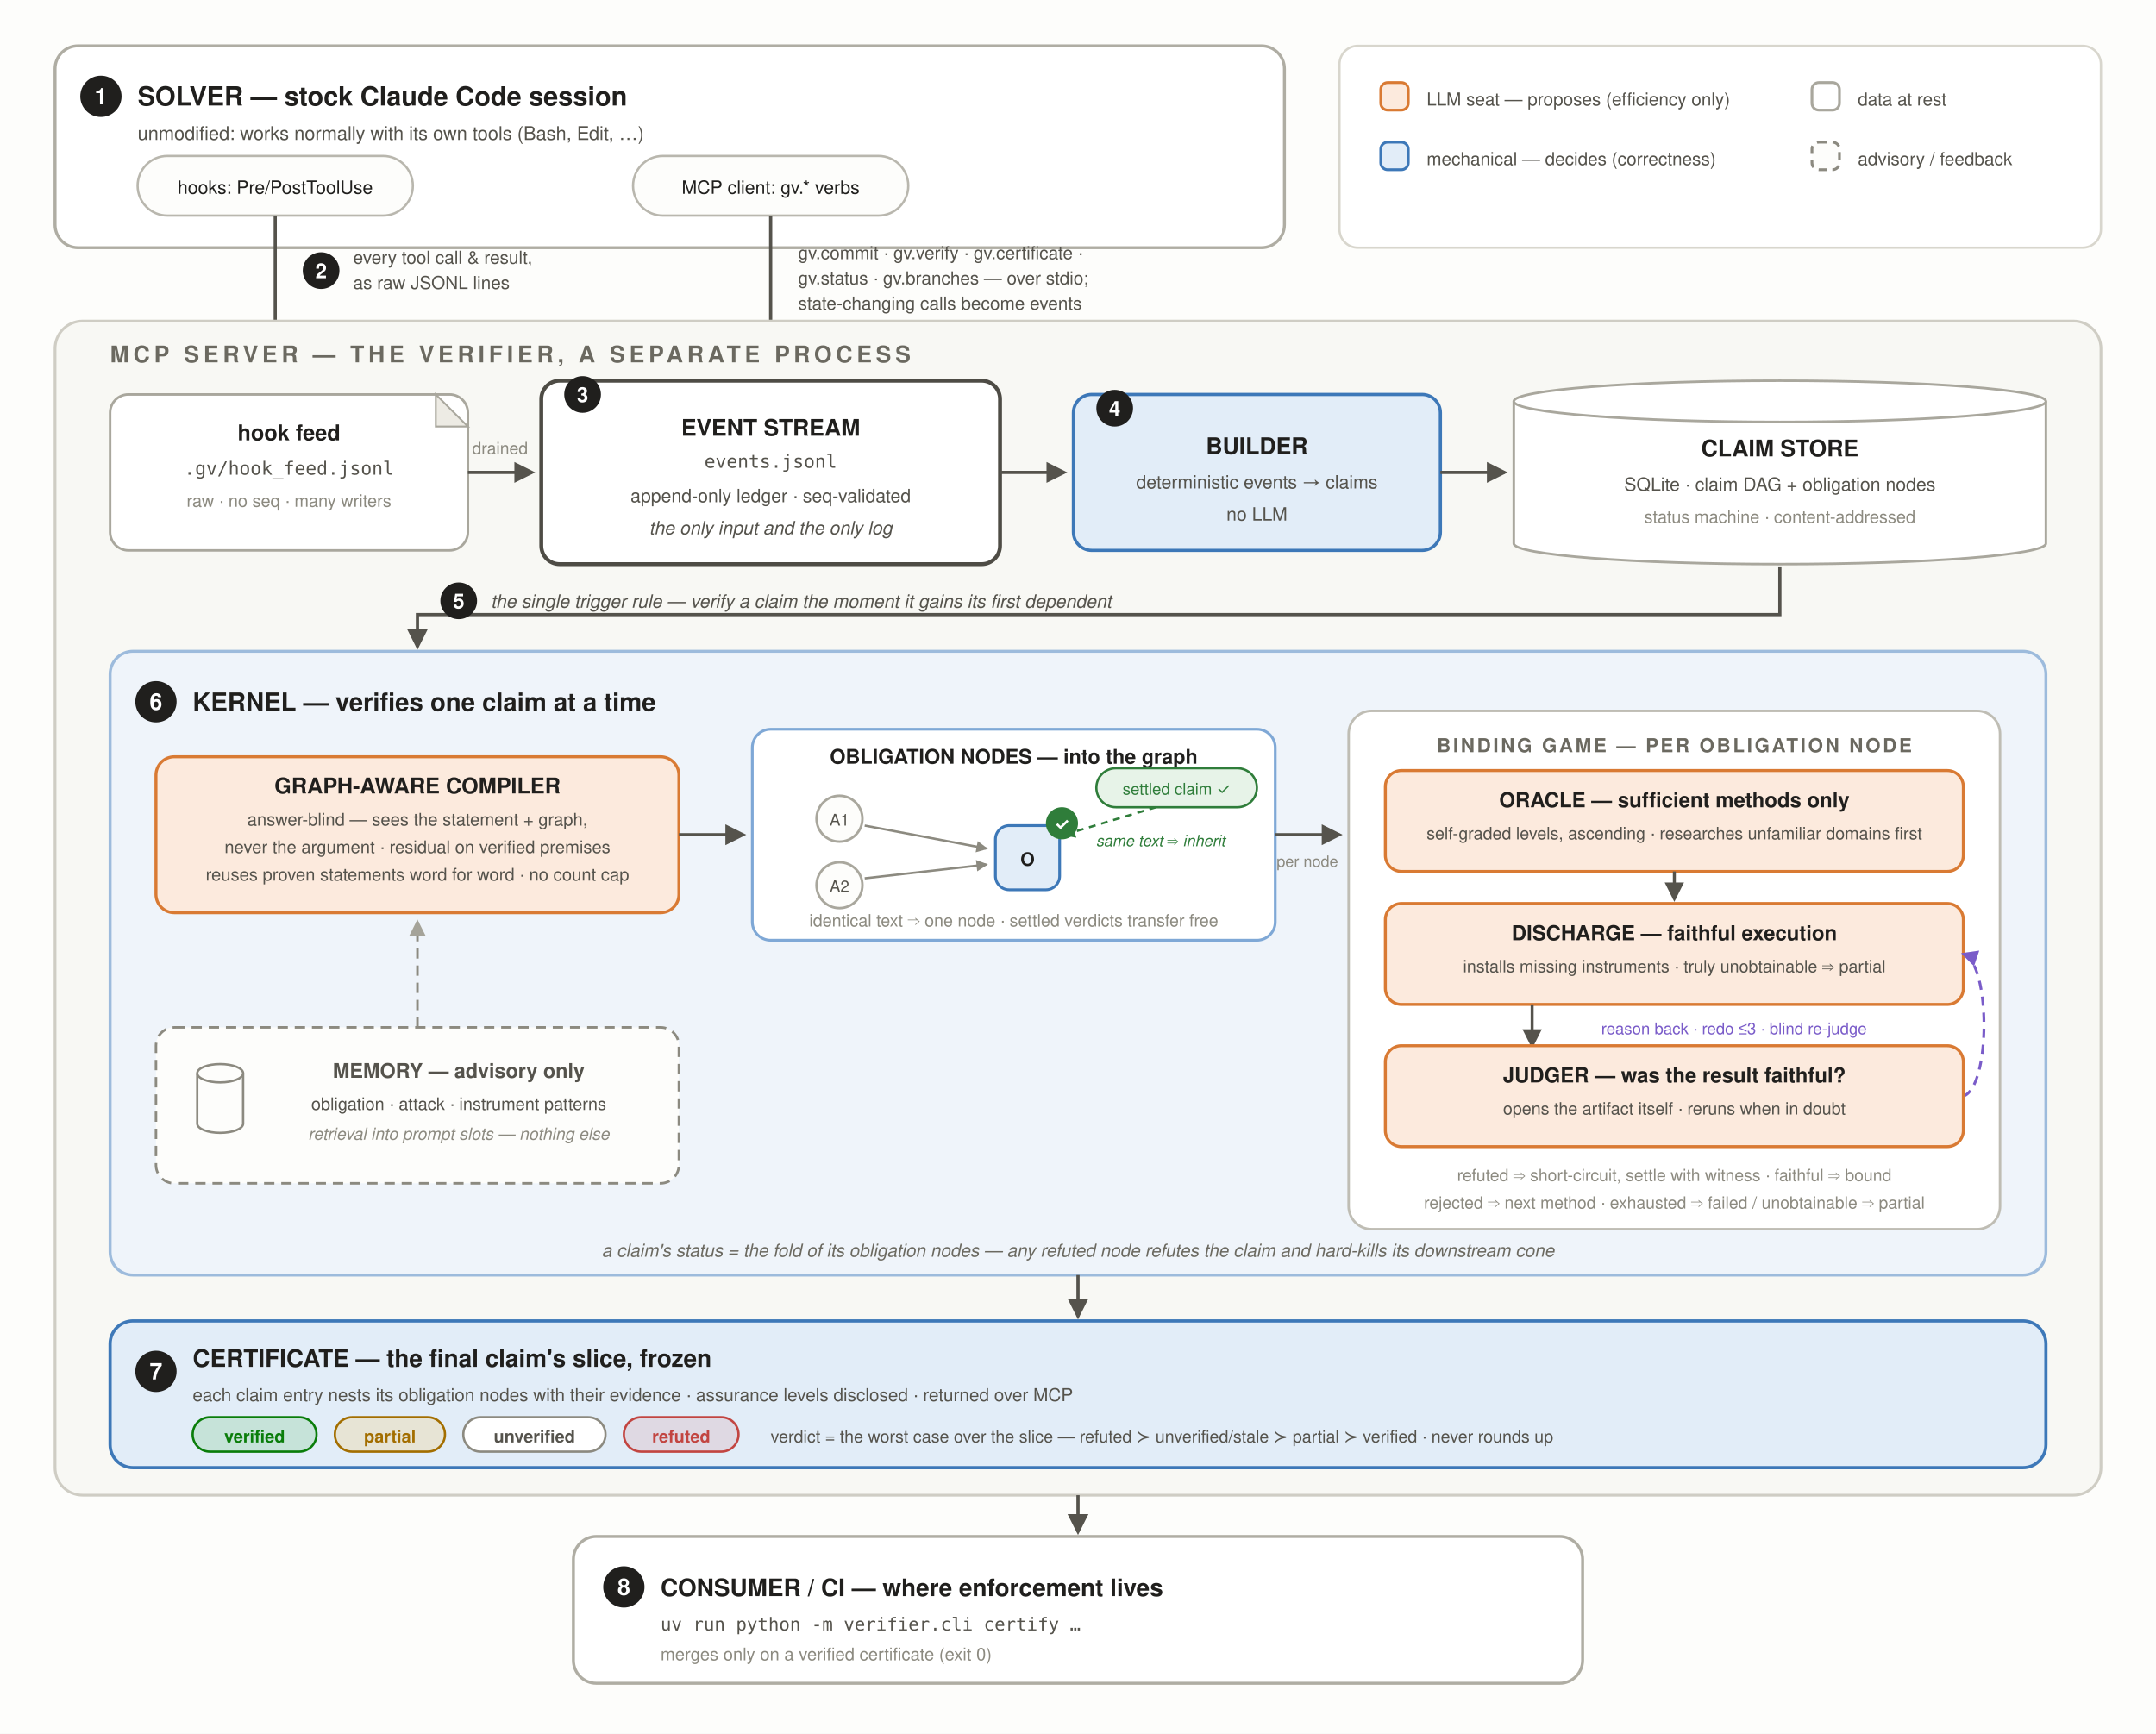
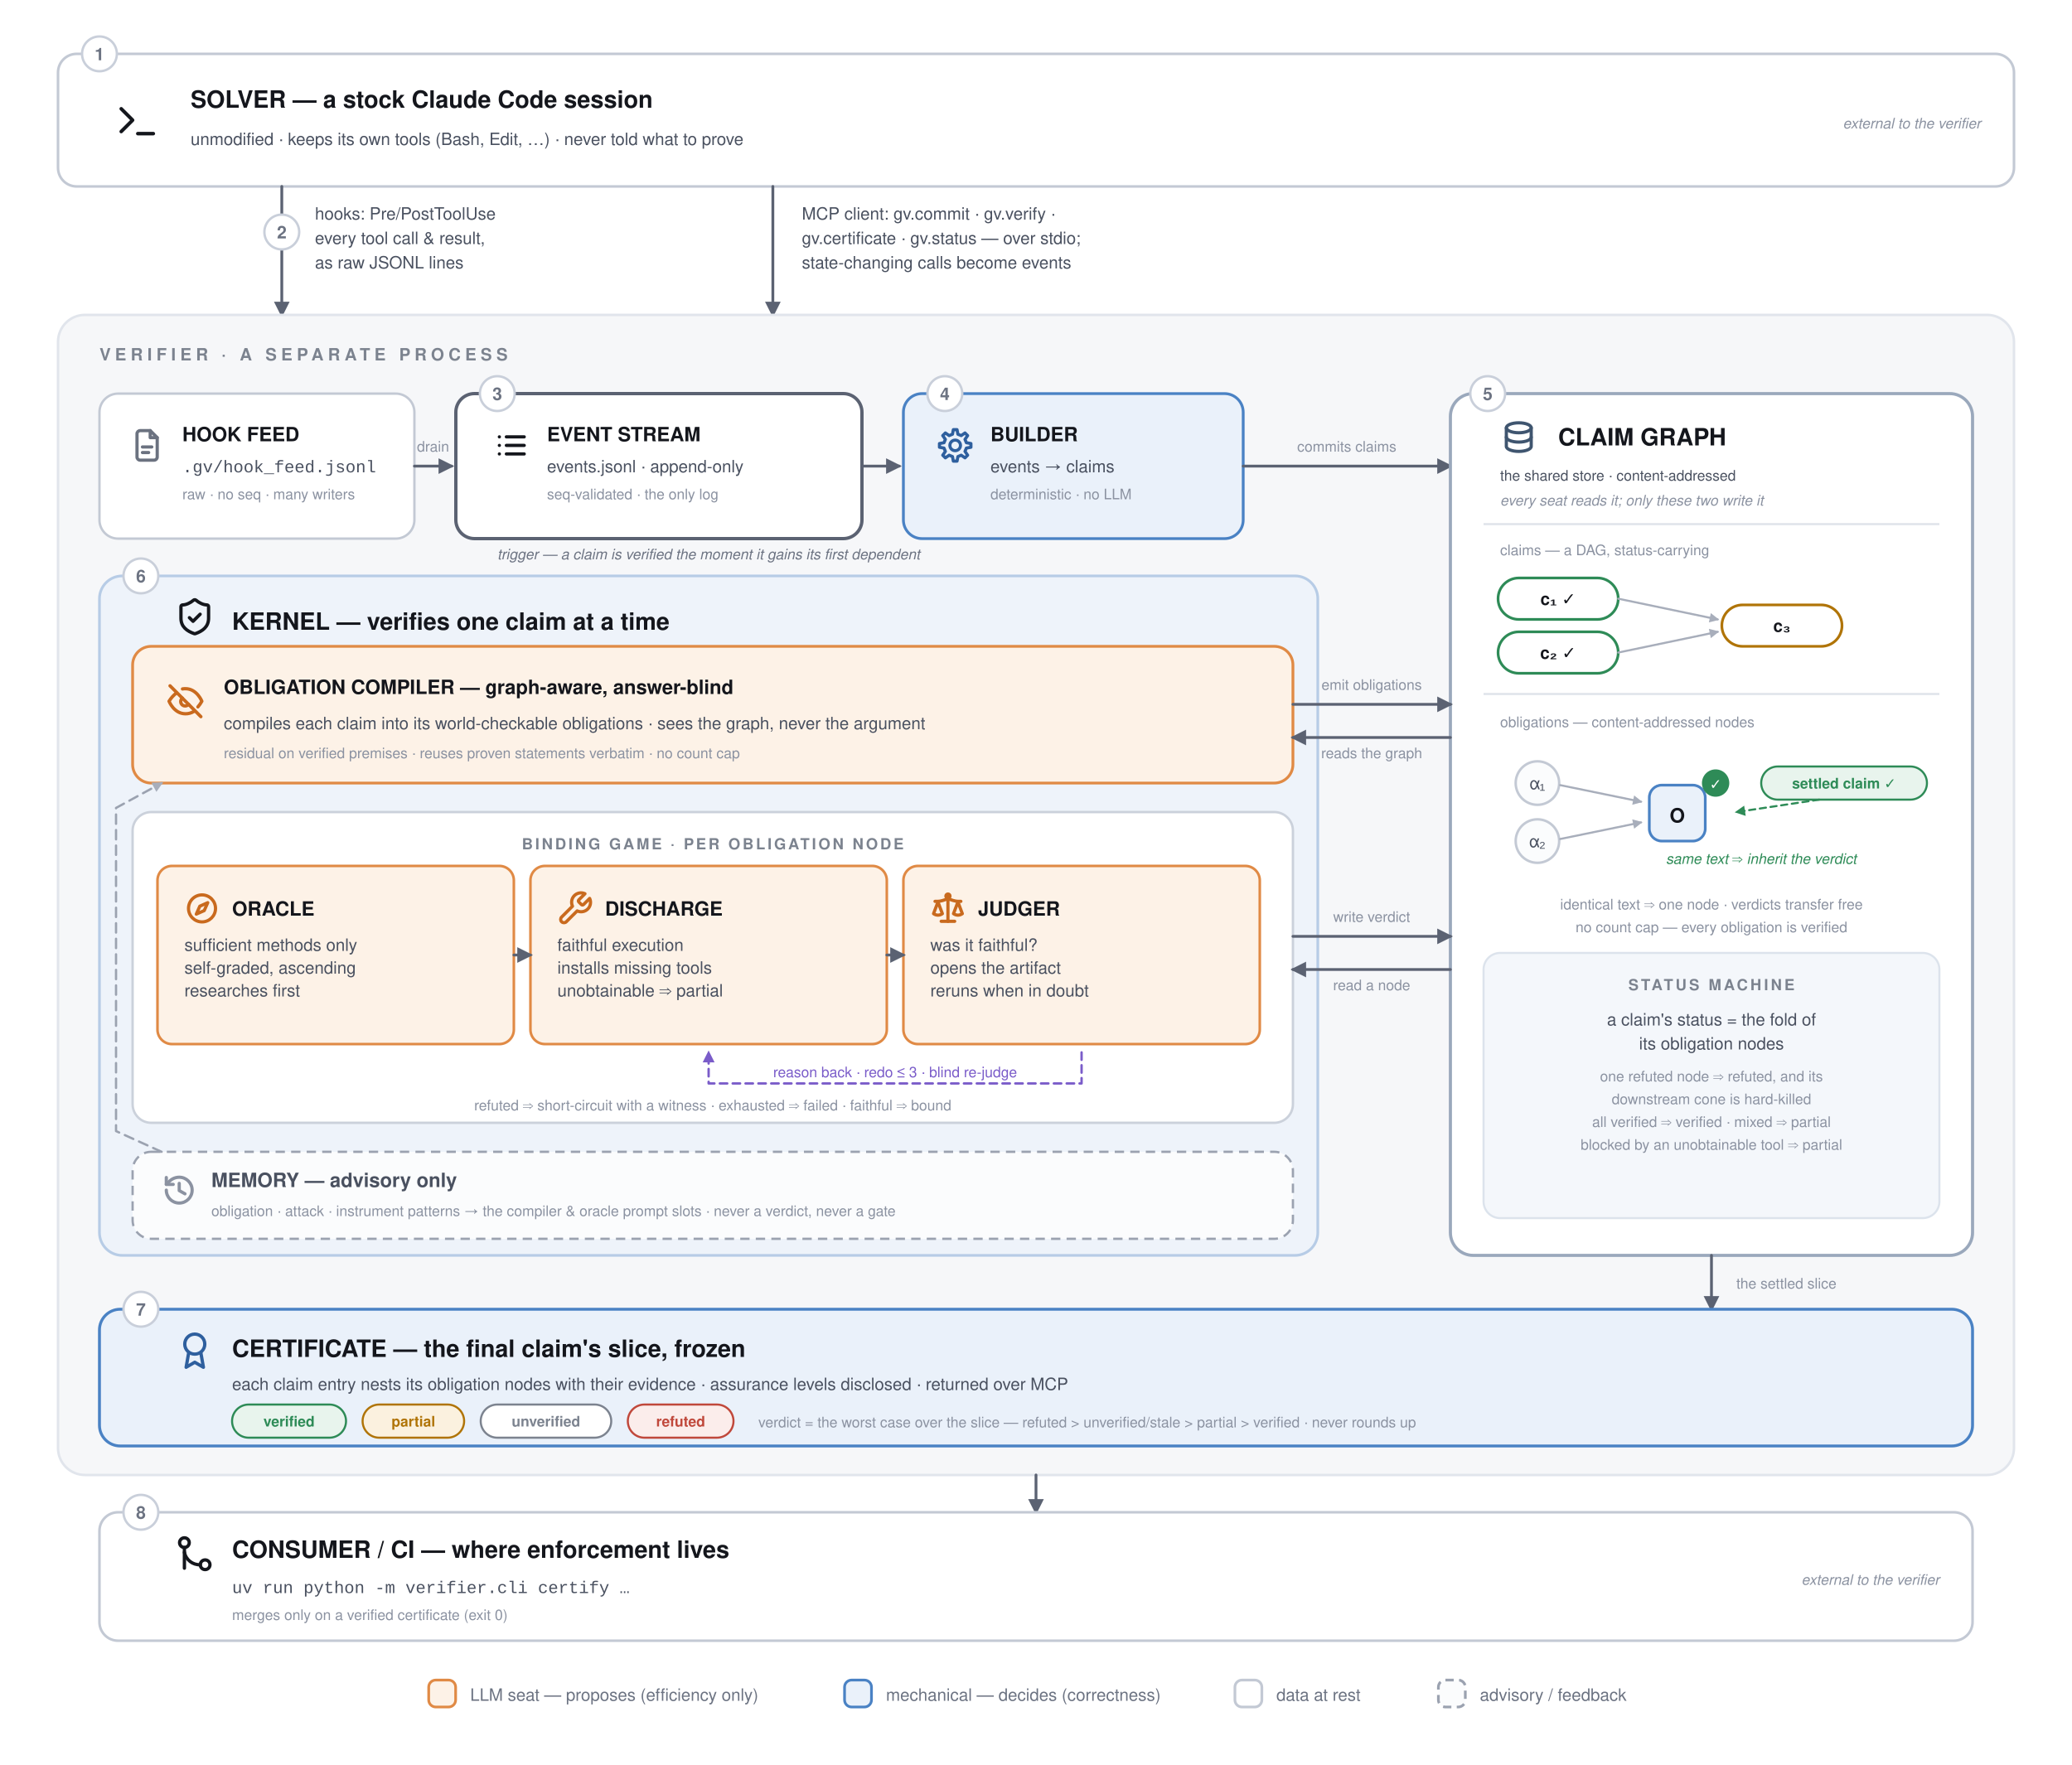
- <svg xmlns="http://www.w3.org/2000/svg" width="940" height="756" viewBox="0 0 940 756" role="img" aria-label="General Verifier architecture" font-family="system-ui, -apple-system, Segoe UI, Helvetica, Arial, sans-serif">
-   <rect x="0" y="0" width="940" height="756" fill="#FDFDFB" />
+ <svg xmlns="http://www.w3.org/2000/svg" width="1000" height="852" viewBox="0 0 1000 852" role="img" aria-label="General Verifier architecture" font-family="'Helvetica Neue', Helvetica, Arial, sans-serif">
  <defs>
-     <marker id="ar" viewBox="0 0 10 10" refX="8.5" refY="5" markerWidth="6.5" markerHeight="6.5" orient="auto-start-reverse">
-       <path d="M0 0L10 5L0 10z" fill="#55534C" />
-     </marker>
-     <marker id="arb" viewBox="0 0 10 10" refX="8.5" refY="5" markerWidth="6.5" markerHeight="6.5" orient="auto-start-reverse">
-       <path d="M0 0L10 5L0 10z" fill="#A5A399" />
-     </marker>
-     <marker id="arv" viewBox="0 0 10 10" refX="8.5" refY="5" markerWidth="6" markerHeight="6" orient="auto-start-reverse">
-       <path d="M0 0L10 5L0 10z" fill="#7A5CC9" />
-     </marker>
-     <marker id="arg" viewBox="0 0 10 10" refX="8.5" refY="5" markerWidth="5.5" markerHeight="5.5" orient="auto-start-reverse">
-       <path d="M0 0L10 5L0 10z" fill="#2F7D3A" />
-     </marker>
-     <marker id="arm" viewBox="0 0 10 10" refX="8.5" refY="5" markerWidth="5" markerHeight="5" orient="auto-start-reverse">
-       <path d="M0 0L10 5L0 10z" fill="#8C8A80" />
+     <marker id="ar" viewBox="0 0 10 10" refX="8.4" refY="5" markerWidth="5.6" markerHeight="5.6" orient="auto-start-reverse">
+       <path d="M0 0 L10 5 L0 10 Z" fill="#5B6272" />
+     </marker>
+     <marker id="arg" viewBox="0 0 10 10" refX="8.4" refY="5" markerWidth="5.0" markerHeight="5.0" orient="auto-start-reverse">
+       <path d="M0 0 L10 5 L0 10 Z" fill="#2E8B57" />
+     </marker>
+     <marker id="arv" viewBox="0 0 10 10" refX="8.4" refY="5" markerWidth="5.0" markerHeight="5.0" orient="auto-start-reverse">
+       <path d="M0 0 L10 5 L0 10 Z" fill="#7A5CC9" />
+     </marker>
+     <marker id="arm" viewBox="0 0 10 10" refX="8.4" refY="5" markerWidth="4.6" markerHeight="4.6" orient="auto-start-reverse">
+       <path d="M0 0 L10 5 L0 10 Z" fill="#A8AEBB" />
    </marker>
  </defs>
-   <rect x="24" y="20" width="536" height="88" rx="10" fill="#FFFFFF" stroke="#AFADA3" stroke-width="1.3" />
-   <circle cx="44" cy="42" r="9" fill="#201F1D" />
-   <text x="44" y="45.5" text-anchor="middle" font-size="10" fill="#FFFFFF" font-weight="bold">1</text>
-   <text x="60" y="46" font-size="11.5" font-weight="bold" fill="#201F1D">SOLVER — stock Claude Code session</text>
-   <text x="60" y="61" font-size="8.2" fill="#55534C">unmodified: works normally with its own tools (Bash, Edit, …)</text>
-   <rect x="60" y="68" width="120" height="26" rx="13" fill="#FDFDFB" stroke="#B9B7AE" stroke-width="1" />
-   <text x="120" y="84.5" text-anchor="middle" font-size="8" fill="#201F1D">hooks: Pre/PostToolUse</text>
-   <rect x="276" y="68" width="120" height="26" rx="13" fill="#FDFDFB" stroke="#B9B7AE" stroke-width="1" />
-   <text x="336" y="84.5" text-anchor="middle" font-size="8" fill="#201F1D">MCP client: gv.* verbs</text>
-   <rect x="584" y="20" width="332" height="88" rx="8" fill="#FFFFFF" stroke="#D8D6CD" stroke-width="1" />
-   <rect x="602" y="36" width="12" height="12" rx="3" fill="#FCEADD" stroke="#D97A33" stroke-width="1.2" />
-   <text x="622" y="46" font-size="7.8" fill="#55534C">LLM seat — proposes (efficiency only)</text>
-   <rect x="602" y="62" width="12" height="12" rx="3" fill="#E2EDF8" stroke="#3D78B8" stroke-width="1.2" />
-   <text x="622" y="72" font-size="7.8" fill="#55534C">mechanical — decides (correctness)</text>
-   <rect x="790" y="36" width="12" height="12" rx="3" fill="#FFFFFF" stroke="#A9A79D" stroke-width="1.2" />
-   <text x="810" y="46" font-size="7.8" fill="#55534C">data at rest</text>
-   <rect x="790" y="62" width="12" height="12" rx="3" fill="#FDFDFB" stroke="#8C8A80" stroke-width="1.2" stroke-dasharray="3.5 2.5" />
-   <text x="810" y="72" font-size="7.8" fill="#55534C">advisory / feedback</text>
-   <line x1="120" y1="94" x2="120" y2="170" stroke="#55534C" stroke-width="1.4" marker-end="url(#ar)" />
-   <circle cx="140" cy="118" r="8" fill="#201F1D" />
-   <text x="140" y="121.3" text-anchor="middle" font-size="9" fill="#FFFFFF" font-weight="bold">2</text>
-   <text x="154" y="115" font-size="7.8" fill="#55534C">every tool call &amp; result,</text>
-   <text x="154" y="126" font-size="7.8" fill="#55534C">as raw JSONL lines</text>
-   <line x1="336" y1="94" x2="336" y2="162" stroke="#55534C" stroke-width="1.4" marker-end="url(#ar)" />
-   <text x="348" y="113" font-size="7.8" fill="#55534C">gv.commit · gv.verify · gv.certificate ·</text>
-   <text x="348" y="124" font-size="7.8" fill="#55534C">gv.status · gv.branches — over stdio;</text>
-   <text x="348" y="135" font-size="7.8" fill="#55534C">state-changing calls become events</text>
-   <rect x="24" y="140" width="892" height="512" rx="12" fill="#F8F8F4" stroke="#CFCDC4" stroke-width="1.2" />
-   <text x="48" y="158" font-size="10" font-weight="bold" fill="#6B6960" letter-spacing="1.8">MCP SERVER — THE VERIFIER, A SEPARATE PROCESS</text>
-   <rect x="48" y="172" width="156" height="68" rx="8" fill="#FFFFFF" stroke="#A9A79D" stroke-width="1.1" />
-   <path d="M 190 172 L 204 186 L 190 186 Z" fill="#EDEBE4" stroke="#A9A79D" stroke-width="0.8" />
-   <text x="126" y="192" text-anchor="middle" font-size="9.5" font-weight="bold" fill="#201F1D">hook feed</text>
-   <text x="126" y="207" text-anchor="middle" font-size="8" font-family="ui-monospace, SFMono-Regular, Menlo, Consolas, monospace" fill="#55534C">.gv/hook_feed.jsonl</text>
-   <text x="126" y="221" text-anchor="middle" font-size="7.5" fill="#8C8A80">raw · no seq · many writers</text>
-   <line x1="204" y1="206" x2="232" y2="206" stroke="#55534C" stroke-width="1.4" marker-end="url(#ar)" />
-   <text x="218" y="198" text-anchor="middle" font-size="7.3" fill="#8C8A80">drained</text>
-   <rect x="236" y="166" width="200" height="80" rx="8" fill="#FFFFFF" stroke="#4E4C45" stroke-width="1.7" />
-   <circle cx="254" cy="172" r="8" fill="#201F1D" />
-   <text x="254" y="175.3" text-anchor="middle" font-size="9" fill="#FFFFFF" font-weight="bold">3</text>
-   <text x="336" y="190" text-anchor="middle" font-size="10" font-weight="bold" fill="#201F1D">EVENT STREAM</text>
-   <text x="336" y="204" text-anchor="middle" font-size="8" font-family="ui-monospace, SFMono-Regular, Menlo, Consolas, monospace" fill="#55534C">events.jsonl</text>
-   <text x="336" y="219" text-anchor="middle" font-size="8" fill="#55534C">append-only ledger · seq-validated</text>
-   <text x="336" y="233" text-anchor="middle" font-size="8" font-style="italic" fill="#55534C">the only input and the only log</text>
-   <line x1="436" y1="206" x2="464" y2="206" stroke="#55534C" stroke-width="1.4" marker-end="url(#ar)" />
-   <rect x="468" y="172" width="160" height="68" rx="8" fill="#E2EDF8" stroke="#3D78B8" stroke-width="1.4" />
-   <circle cx="486" cy="178" r="8" fill="#201F1D" />
-   <text x="486" y="181.3" text-anchor="middle" font-size="9" fill="#FFFFFF" font-weight="bold">4</text>
-   <text x="548" y="198" text-anchor="middle" font-size="10" font-weight="bold" fill="#201F1D">BUILDER</text>
-   <text x="548" y="213" text-anchor="middle" font-size="8" fill="#55534C">deterministic events → claims</text>
-   <text x="548" y="227" text-anchor="middle" font-size="8" fill="#55534C">no LLM</text>
-   <line x1="628" y1="206" x2="656" y2="206" stroke="#55534C" stroke-width="1.4" marker-end="url(#ar)" />
-   <path d="M 660 175 L 660 237 A 116 9 0 0 0 892 237 L 892 175" fill="#FFFFFF" stroke="#A9A79D" stroke-width="1.1" />
-   <ellipse cx="776" cy="175" rx="116" ry="9" fill="#FFFFFF" stroke="#A9A79D" stroke-width="1.1" />
-   <text x="776" y="199" text-anchor="middle" font-size="10" font-weight="bold" fill="#201F1D">CLAIM STORE</text>
-   <text x="776" y="214" text-anchor="middle" font-size="8" fill="#55534C">SQLite · claim DAG + obligation nodes</text>
-   <text x="776" y="228" text-anchor="middle" font-size="7.5" fill="#8C8A80">status machine · content-addressed</text>
-   <path d="M 776 247 L 776 268 L 182 268 L 182 282" fill="none" stroke="#55534C" stroke-width="1.4" marker-end="url(#ar)" />
-   <circle cx="200" cy="262" r="8" fill="#201F1D" />
-   <text x="200" y="265.3" text-anchor="middle" font-size="9" fill="#FFFFFF" font-weight="bold">5</text>
-   <text x="214" y="265" font-size="8" font-style="italic" fill="#55534C">the single trigger rule — verify a claim the moment it gains its first dependent</text>
-   <rect x="48" y="284" width="844" height="272" rx="10" fill="#EFF4FA" stroke="#9DBBDC" stroke-width="1.3" />
-   <circle cx="68" cy="306" r="9" fill="#201F1D" />
-   <text x="68" y="309.5" text-anchor="middle" font-size="10" fill="#FFFFFF" font-weight="bold">6</text>
-   <text x="84" y="310" font-size="11" font-weight="bold" fill="#201F1D">KERNEL — verifies one claim at a time</text>
-   <rect x="68" y="330" width="228" height="68" rx="8" fill="#FCEADD" stroke="#D97A33" stroke-width="1.3" />
-   <text x="182" y="346" text-anchor="middle" font-size="9.5" font-weight="bold" fill="#201F1D">GRAPH-AWARE COMPILER</text>
-   <text x="182" y="360" text-anchor="middle" font-size="7.6" fill="#55534C">answer-blind — sees the statement + graph,</text>
-   <text x="182" y="372" text-anchor="middle" font-size="7.6" fill="#55534C">never the argument · residual on verified premises</text>
-   <text x="182" y="384" text-anchor="middle" font-size="7.6" fill="#55534C">reuses proven statements word for word · no count cap</text>
-   <line x1="296" y1="364" x2="324" y2="364" stroke="#55534C" stroke-width="1.4" marker-end="url(#ar)" />
-   <rect x="328" y="318" width="228" height="92" rx="8" fill="#FFFFFF" stroke="#7FA8D6" stroke-width="1.2" />
-   <text x="442" y="333" text-anchor="middle" font-size="8.8" font-weight="bold" fill="#201F1D">OBLIGATION NODES — into the graph</text>
-   <circle cx="366" cy="357" r="10" fill="#FDFDFB" stroke="#A9A79D" stroke-width="1.1" />
-   <text x="366" y="360" text-anchor="middle" font-size="7" fill="#55534C">A1</text>
-   <circle cx="366" cy="386" r="10" fill="#FDFDFB" stroke="#A9A79D" stroke-width="1.1" />
-   <text x="366" y="389" text-anchor="middle" font-size="7" fill="#55534C">A2</text>
-   <line x1="377" y1="360" x2="430" y2="370" stroke="#8C8A80" stroke-width="1" marker-end="url(#arm)" />
-   <line x1="377" y1="383" x2="430" y2="377" stroke="#8C8A80" stroke-width="1" marker-end="url(#arm)" />
-   <rect x="434" y="360" width="28" height="28" rx="6" fill="#E2EDF8" stroke="#3D78B8" stroke-width="1.2" />
-   <text x="448" y="377.5" text-anchor="middle" font-size="8" font-weight="bold" fill="#201F1D">O</text>
-   <circle cx="463" cy="359" r="7" fill="#2F7D3A" />
-   <text x="463" y="362" text-anchor="middle" font-size="7.5" fill="#FFFFFF" font-weight="bold">✓</text>
-   <rect x="478" y="335" width="70" height="17" rx="8.5" fill="#E7F3E8" stroke="#2F7D3A" stroke-width="1" />
-   <text x="513" y="346.5" text-anchor="middle" font-size="7" fill="#2F7D3A">settled claim ✓</text>
-   <line x1="504" y1="352" x2="464" y2="364" stroke="#2F7D3A" stroke-width="1" stroke-dasharray="3 2.5" marker-end="url(#arg)" />
-   <text x="506" y="369" text-anchor="middle" font-size="6.8" font-style="italic" fill="#2F7D3A">same text ⇒ inherit</text>
-   <text x="442" y="404" text-anchor="middle" font-size="7.4" fill="#8C8A80">identical text ⇒ one node · settled verdicts transfer free</text>
-   <line x1="556" y1="364" x2="584" y2="364" stroke="#55534C" stroke-width="1.4" marker-end="url(#ar)" />
-   <text x="570" y="378" text-anchor="middle" font-size="6.8" fill="#8C8A80">per node</text>
-   <rect x="588" y="310" width="284" height="226" rx="10" fill="#FFFFFF" stroke="#BFBDB4" stroke-width="1.1" />
-   <text x="730" y="328" text-anchor="middle" font-size="8.4" font-weight="bold" fill="#6B6960" letter-spacing="1">BINDING GAME — PER OBLIGATION NODE</text>
-   <rect x="604" y="336" width="252" height="44" rx="7" fill="#FCEADD" stroke="#D97A33" stroke-width="1.3" />
-   <text x="730" y="352" text-anchor="middle" font-size="9" font-weight="bold" fill="#201F1D">ORACLE — sufficient methods only</text>
-   <text x="730" y="366" text-anchor="middle" font-size="7.4" fill="#55534C">self-graded levels, ascending · researches unfamiliar domains first</text>
-   <line x1="730" y1="380" x2="730" y2="392" stroke="#55534C" stroke-width="1.3" marker-end="url(#ar)" />
-   <rect x="604" y="394" width="252" height="44" rx="7" fill="#FCEADD" stroke="#D97A33" stroke-width="1.3" />
-   <text x="730" y="410" text-anchor="middle" font-size="9" font-weight="bold" fill="#201F1D">DISCHARGE — faithful execution</text>
-   <text x="730" y="424" text-anchor="middle" font-size="7.4" fill="#55534C">installs missing instruments · truly unobtainable ⇒ partial</text>
-   <line x1="668" y1="438" x2="668" y2="456" stroke="#55534C" stroke-width="1.3" marker-end="url(#ar)" />
-   <path d="M 856 478 C 868 474 868 420 856 416" fill="none" stroke="#7A5CC9" stroke-width="1.2" stroke-dasharray="4 3" marker-end="url(#arv)" />
-   <text x="756" y="451" text-anchor="middle" font-size="7" fill="#7A5CC9">reason back · redo ≤3 · blind re-judge</text>
-   <rect x="604" y="456" width="252" height="44" rx="7" fill="#FCEADD" stroke="#D97A33" stroke-width="1.3" />
-   <text x="730" y="472" text-anchor="middle" font-size="9" font-weight="bold" fill="#201F1D">JUDGER — was the result faithful?</text>
-   <text x="730" y="486" text-anchor="middle" font-size="7.4" fill="#55534C">opens the artifact itself · reruns when in doubt</text>
-   <text x="730" y="515" text-anchor="middle" font-size="7.3" fill="#8C8A80">refuted ⇒ short-circuit, settle with witness · faithful ⇒ bound</text>
-   <text x="730" y="527" text-anchor="middle" font-size="7.3" fill="#8C8A80">rejected ⇒ next method · exhausted ⇒ failed / unobtainable ⇒ partial</text>
-   <rect x="68" y="448" width="228" height="68" rx="8" fill="#FDFDFB" stroke="#8C8A80" stroke-width="1.1" stroke-dasharray="4.5 3" />
-   <path d="M 86 468 L 86 490 A 10 4 0 0 0 106 490 L 106 468" fill="#FDFDFB" stroke="#8C8A80" stroke-width="1" />
-   <ellipse cx="96" cy="468" rx="10" ry="4" fill="#FDFDFB" stroke="#8C8A80" stroke-width="1" />
-   <text x="200" y="470" text-anchor="middle" font-size="8.8" font-weight="bold" fill="#55534C">MEMORY — advisory only</text>
-   <text x="200" y="484" text-anchor="middle" font-size="7.5" fill="#55534C">obligation · attack · instrument patterns</text>
-   <text x="200" y="497" text-anchor="middle" font-size="7.3" font-style="italic" fill="#8C8A80">retrieval into prompt slots — nothing else</text>
-   <line x1="182" y1="448" x2="182" y2="402" stroke="#8C8A80" stroke-width="1.1" stroke-dasharray="4.5 3" marker-end="url(#arb)" />
-   <text x="470" y="548" text-anchor="middle" font-size="7.8" font-style="italic" fill="#6B6960">a claim's status = the fold of its obligation nodes — any refuted node refutes the claim and hard-kills its downstream cone</text>
-   <line x1="470" y1="556" x2="470" y2="574" stroke="#55534C" stroke-width="1.4" marker-end="url(#ar)" />
-   <rect x="48" y="576" width="844" height="64" rx="10" fill="#E2EDF8" stroke="#3D78B8" stroke-width="1.4" />
-   <circle cx="68" cy="598" r="9" fill="#201F1D" />
-   <text x="68" y="601.5" text-anchor="middle" font-size="10" fill="#FFFFFF" font-weight="bold">7</text>
-   <text x="84" y="596" font-size="10.5" font-weight="bold" fill="#201F1D">CERTIFICATE — the final claim's slice, frozen</text>
-   <text x="84" y="611" font-size="7.8" fill="#55534C">each claim entry nests its obligation nodes with their evidence · assurance levels disclosed · returned over MCP</text>
-   <rect x="84" y="618" width="54" height="15" rx="7.5" fill="#0CA30C" fill-opacity="0.13" stroke="#0A7D0A" stroke-width="1" />
-   <text x="111" y="629" text-anchor="middle" font-size="7.5" font-weight="bold" fill="#0A7D0A">verified</text>
-   <rect x="146" y="618" width="48" height="15" rx="7.5" fill="#FAB219" fill-opacity="0.16" stroke="#A36E00" stroke-width="1" />
-   <text x="170" y="629" text-anchor="middle" font-size="7.5" font-weight="bold" fill="#A36E00">partial</text>
-   <rect x="202" y="618" width="62" height="15" rx="7.5" fill="#FFFFFF" stroke="#8C8A80" stroke-width="1" />
-   <text x="233" y="629" text-anchor="middle" font-size="7.5" font-weight="bold" fill="#55534C">unverified</text>
-   <rect x="272" y="618" width="50" height="15" rx="7.5" fill="#D03B3B" fill-opacity="0.11" stroke="#C24541" stroke-width="1" />
-   <text x="297" y="629" text-anchor="middle" font-size="7.5" font-weight="bold" fill="#C24541">refuted</text>
-   <text x="336" y="629" font-size="7.4" fill="#55534C">verdict = the worst case over the slice — refuted ≻ unverified/stale ≻ partial ≻ verified · never rounds up</text>
-   <line x1="470" y1="652" x2="470" y2="668" stroke="#55534C" stroke-width="1.4" marker-end="url(#ar)" />
-   <rect x="250" y="670" width="440" height="64" rx="10" fill="#FFFFFF" stroke="#AFADA3" stroke-width="1.3" />
-   <circle cx="272" cy="692" r="9" fill="#201F1D" />
-   <text x="272" y="695.5" text-anchor="middle" font-size="10" fill="#FFFFFF" font-weight="bold">8</text>
-   <text x="288" y="696" font-size="10.5" font-weight="bold" fill="#201F1D">CONSUMER / CI — where enforcement lives</text>
-   <text x="288" y="711" font-size="7.8" font-family="ui-monospace, SFMono-Regular, Menlo, Consolas, monospace" fill="#55534C">uv run python -m verifier.cli certify …</text>
-   <text x="288" y="724" font-size="7.6" fill="#8C8A80">merges only on a verified certificate (exit 0)</text>
+   <rect width="1000" height="852" fill="#FFFFFF" />
+   <rect x="28" y="26" width="944" height="64" rx="9" fill="#FFFFFF" stroke="#C3C9D4" stroke-width="1.25" />
+   <g transform="translate(54 46) scale(1)" fill="none" stroke="#14161C" stroke-width="1.700" stroke-linecap="round" stroke-linejoin="round">
+     <path d="M4.5 17.5 10 12 4.5 6.5" />
+     <path d="M12.5 18.5H20" />
+   </g>
+   <text x="92" y="52" font-size="11.5" fill="#14161C" font-weight="bold">SOLVER — a stock Claude Code session</text>
+   <text x="92" y="70" font-size="8.2" fill="#4A5160">unmodified · keeps its own tools (Bash, Edit, …) · never told what to prove</text>
+   <text x="956" y="62" font-size="7.0" fill="#8B92A1" text-anchor="end" font-style="italic">external to the verifier</text>
+   <path d="M 136 90 L 136 152" fill="none" stroke="#5B6272" stroke-width="1.35" stroke-linecap="round" stroke-linejoin="round" marker-end="url(#ar)" />
+   <text x="152" y="106.0" font-size="8.2" fill="#4A5160">hooks: Pre/PostToolUse</text>
+   <text x="152" y="117.8" font-size="8.2" fill="#4A5160">every tool call &amp; result,</text>
+   <text x="152" y="129.6" font-size="8.2" fill="#4A5160">as raw JSONL lines</text>
+   <path d="M 373 90 L 373 152" fill="none" stroke="#5B6272" stroke-width="1.35" stroke-linecap="round" stroke-linejoin="round" marker-end="url(#ar)" />
+   <text x="387" y="106.0" font-size="8.2" fill="#4A5160">MCP client: gv.commit · gv.verify ·</text>
+   <text x="387" y="117.8" font-size="8.2" fill="#4A5160">gv.certificate · gv.status — over stdio;</text>
+   <text x="387" y="129.6" font-size="8.2" fill="#4A5160">state-changing calls become events</text>
+   <rect x="28" y="152" width="944" height="560" rx="13" fill="#F6F7F9" stroke="#E1E5EC" stroke-width="1.2" />
+   <text x="48" y="174" font-size="8.2" fill="#7C838F" font-weight="bold" letter-spacing="2.1">VERIFIER   ·   A SEPARATE PROCESS</text>
+   <rect x="48" y="190" width="152" height="70" rx="9" fill="#FFFFFF" stroke="#C3C9D4" stroke-width="1.15" />
+   <g transform="translate(62 206) scale(0.75)" fill="none" stroke="#6B7280" stroke-width="2.067" stroke-linecap="round" stroke-linejoin="round">
+     <path d="M14 2.5H7.5a2 2 0 0 0-2 2v15a2 2 0 0 0 2 2h9a2 2 0 0 0 2-2V7z" />
+     <path d="M14 2.5V7h4.5" />
+     <path d="M9 13h6" />
+     <path d="M9 16.6h4" />
+   </g>
+   <text x="88" y="213" font-size="9.5" fill="#14161C" font-weight="bold">HOOK FEED</text>
+   <text x="88" y="228" font-size="8.2" font-family="Menlo, Monaco, 'Courier New', monospace" fill="#4A5160">.gv/hook_feed.jsonl</text>
+   <text x="88" y="241" font-size="7.0" fill="#8B92A1">raw · no seq · many writers</text>
+   <path d="M 200 225 L 218 225" fill="none" stroke="#5B6272" stroke-width="1.35" stroke-linecap="round" stroke-linejoin="round" marker-end="url(#ar)" />
+   <text x="209" y="218" font-size="7.0" fill="#8B92A1" text-anchor="middle">drain</text>
+   <rect x="220" y="190" width="196" height="70" rx="9" fill="#FFFFFF" stroke="#5B6272" stroke-width="1.6" />
+   <g transform="translate(238 206) scale(0.75)" fill="none" stroke="#14161C" stroke-width="2.067" stroke-linecap="round" stroke-linejoin="round">
+     <path d="M4 6.5h.01" />
+     <path d="M8.5 6.5H20" />
+     <path d="M4 12h.01" />
+     <path d="M8.5 12H20" />
+     <path d="M4 17.5h.01" />
+     <path d="M8.5 17.5H20" />
+   </g>
+   <text x="264" y="213" font-size="9.5" fill="#14161C" font-weight="bold">EVENT STREAM</text>
+   <text x="264" y="228" font-size="8.2" fill="#4A5160">events.jsonl · append-only</text>
+   <text x="264" y="241" font-size="7.0" fill="#8B92A1">seq-validated · the only log</text>
+   <path d="M 416 225 L 434 225" fill="none" stroke="#5B6272" stroke-width="1.35" stroke-linecap="round" stroke-linejoin="round" marker-end="url(#ar)" />
+   <rect x="436" y="190" width="164" height="70" rx="9" fill="#EAF1FA" stroke="#4A82C4" stroke-width="1.35" />
+   <g transform="translate(452 206) scale(0.75)" fill="none" stroke="#2E5F9E" stroke-width="2.000" stroke-linecap="round" stroke-linejoin="round">
+     <path d="M 19.20 10.27 L 22.13 10.80 L 22.13 13.20 L 19.20 13.73 L 18.31 15.87 L 20.01 18.31 L 18.31 20.01 L 15.87 18.31 L 13.73 19.20 L 13.20 22.13 L 10.80 22.13 L 10.27 19.20 L 8.13 18.31 L 5.69 20.01 L 3.99 18.31 L 5.69 15.87 L 4.80 13.73 L 1.87 13.20 L 1.87 10.80 L 4.80 10.27 L 5.69 8.13 L 3.99 5.69 L 5.69 3.99 L 8.13 5.69 L 10.27 4.80 L 10.80 1.87 L 13.20 1.87 L 13.73 4.80 L 15.87 5.69 L 18.31 3.99 L 20.01 5.69 L 18.31 8.13 Z" />
+     <path d="M 12 8.6 A 3.4 3.4 0 1 1 11.99 8.6" />
+   </g>
+   <text x="478" y="213" font-size="9.5" fill="#14161C" font-weight="bold">BUILDER</text>
+   <text x="478" y="228" font-size="8.2" fill="#4A5160">events → claims</text>
+   <text x="478" y="241" font-size="7.0" fill="#8B92A1">deterministic · no LLM</text>
+   <path d="M 600 225 L 700 225" fill="none" stroke="#5B6272" stroke-width="1.35" stroke-linecap="round" stroke-linejoin="round" marker-end="url(#ar)" />
+   <text x="650" y="218" font-size="7.0" fill="#8B92A1" text-anchor="middle">commits claims</text>
+   <rect x="700" y="190" width="252" height="416" rx="11" fill="#FFFFFF" stroke="#9AA8BC" stroke-width="1.5" />
+   <g transform="translate(724 202) scale(0.75)" fill="none" stroke="#3F556F" stroke-width="2.067" stroke-linecap="round" stroke-linejoin="round">
+     <path d="M4 6c0-1.75 3.58-3.2 8-3.2S20 4.25 20 6s-3.58 3.2-8 3.2S4 7.75 4 6Z" />
+     <path d="M4 6v6c0 1.75 3.58 3.2 8 3.2s8-1.45 8-3.2V6" />
+     <path d="M4 12v6c0 1.75 3.58 3.2 8 3.2s8-1.45 8-3.2v-6" />
+   </g>
+   <text x="752" y="215" font-size="11.5" fill="#14161C" font-weight="bold">CLAIM GRAPH</text>
+   <text x="724" y="232" font-size="7.0" fill="#4A5160">the shared store · content-addressed</text>
+   <text x="724" y="244" font-size="7.0" fill="#8B92A1" font-style="italic">every seat reads it; only these two write it</text>
+   <line x1="716" y1="253" x2="936" y2="253" stroke="#DFE3EA" stroke-width="1" />
+   <text x="724" y="268" font-size="7.0" fill="#8B92A1">claims — a DAG, status-carrying</text>
+   <rect x="723.0" y="279.0" width="58" height="20" rx="10.0" fill="#FFFFFF" stroke="#2E8B57" stroke-width="1.3" />
+   <text x="752" y="292.0" font-size="8.2" fill="#14161C" text-anchor="middle" font-weight="bold">c₁ ✓</text>
+   <rect x="723.0" y="305.0" width="58" height="20" rx="10.0" fill="#FFFFFF" stroke="#2E8B57" stroke-width="1.3" />
+   <text x="752" y="318.0" font-size="8.2" fill="#14161C" text-anchor="middle" font-weight="bold">c₂ ✓</text>
+   <rect x="831.0" y="292.0" width="58" height="20" rx="10.0" fill="#FFFFFF" stroke="#B07407" stroke-width="1.3" />
+   <text x="860" y="305.0" font-size="8.2" fill="#14161C" text-anchor="middle" font-weight="bold">c₃</text>
+   <path d="M 781 289 L 829 299" fill="none" stroke="#A8AEBB" stroke-width="1.0" stroke-linecap="round" stroke-linejoin="round" marker-end="url(#arm)" />
+   <path d="M 781 315 L 829 305" fill="none" stroke="#A8AEBB" stroke-width="1.0" stroke-linecap="round" stroke-linejoin="round" marker-end="url(#arm)" />
+   <line x1="716" y1="335" x2="936" y2="335" stroke="#DFE3EA" stroke-width="1" />
+   <text x="724" y="351" font-size="7.0" fill="#8B92A1">obligations — content-addressed nodes</text>
+   <circle cx="742" cy="378" r="10.5" fill="#FBFCFD" stroke="#C3C9D4" stroke-width="1.2" />
+   <text x="742" y="381" font-size="8.2" fill="#4A5160" text-anchor="middle">α₁</text>
+   <circle cx="742" cy="406" r="10.5" fill="#FBFCFD" stroke="#C3C9D4" stroke-width="1.2" />
+   <text x="742" y="409" font-size="8.2" fill="#4A5160" text-anchor="middle">α₂</text>
+   <rect x="796" y="379" width="27" height="27" rx="6" fill="#EAF1FA" stroke="#4A82C4" stroke-width="1.3" />
+   <text x="809.5" y="397" font-size="9.5" fill="#14161C" text-anchor="middle" font-weight="bold">O</text>
+   <path d="M 753 379 L 792 387" fill="none" stroke="#A8AEBB" stroke-width="1.0" stroke-linecap="round" stroke-linejoin="round" marker-end="url(#arm)" />
+   <path d="M 753 405 L 792 397" fill="none" stroke="#A8AEBB" stroke-width="1.0" stroke-linecap="round" stroke-linejoin="round" marker-end="url(#arm)" />
+   <circle cx="828" cy="378" r="6.6" fill="#2E8B57" />
+   <text x="828" y="381" font-size="7.0" fill="#FFFFFF" text-anchor="middle" font-weight="bold">✓</text>
+   <rect x="850" y="370" width="80" height="16" rx="8.0" fill="#E8F4ED" stroke="#2E8B57" stroke-width="1" />
+   <text x="890.0" y="380.6" font-size="7.0" fill="#2E8B57" text-anchor="middle" font-weight="bold">settled claim ✓</text>
+   <path d="M 878 386 L 838 392" fill="none" stroke="#2E8B57" stroke-width="1.0" stroke-linecap="round" stroke-linejoin="round" stroke-dasharray="3 2.2" marker-end="url(#arg)" />
+   <text x="850" y="417" font-size="7.0" fill="#2E8B57" text-anchor="middle" font-style="italic">same text ⇒ inherit the verdict</text>
+   <text x="826.0" y="439" font-size="7.0" fill="#8B92A1" text-anchor="middle">identical text ⇒ one node · verdicts transfer free</text>
+   <text x="826.0" y="450" font-size="7.0" fill="#8B92A1" text-anchor="middle">no count cap — every obligation is verified</text>
+   <rect x="716" y="460" width="220" height="128" rx="8" fill="#F4F7FB" stroke="#DCE3EC" stroke-width="1" />
+   <text x="826.0" y="478" font-size="7.4" fill="#7C838F" text-anchor="middle" font-weight="bold" letter-spacing="1.2">STATUS MACHINE</text>
+   <text x="826.0" y="495.0" font-size="8.2" fill="#4A5160" text-anchor="middle">a claim's status = the fold of</text>
+   <text x="826.0" y="506.6" font-size="8.2" fill="#4A5160" text-anchor="middle">its obligation nodes</text>
+   <text x="826.0" y="522.0" font-size="7.0" fill="#8B92A1" text-anchor="middle">one refuted node ⇒ refuted, and its</text>
+   <text x="826.0" y="533.0" font-size="7.0" fill="#8B92A1" text-anchor="middle">downstream cone is hard-killed</text>
+   <text x="826.0" y="544.0" font-size="7.0" fill="#8B92A1" text-anchor="middle">all verified ⇒ verified · mixed ⇒ partial</text>
+   <text x="826.0" y="555.0" font-size="7.0" fill="#8B92A1" text-anchor="middle">blocked by an unobtainable tool ⇒ partial</text>
+   <rect x="48" y="278" width="588" height="328" rx="11" fill="#EEF3FA" stroke="#B7CCE6" stroke-width="1.3" />
+   <g transform="translate(84 288) scale(0.83333)" fill="none" stroke="#14161C" stroke-width="1.920" stroke-linecap="round" stroke-linejoin="round">
+     <path d="M20 12.5c0 5-3.5 7.5-7.66 8.95a1 1 0 0 1-.67 0C7.5 20 4 17.5 4 12.5V5.8a1 1 0 0 1 1-1c2 0 4.5-1.2 6.24-2.7a1.17 1.17 0 0 1 1.52 0C14.5 3.6 17 4.8 19 4.8a1 1 0 0 1 1 1Z" />
+     <path d="m8.9 12.2 2.1 2.1 4.1-4.1" />
+   </g>
+   <text x="112" y="304" font-size="11.5" fill="#14161C" font-weight="bold">KERNEL — verifies one claim at a time</text>
+   <text x="342.0" y="270" font-size="7.0" fill="#6C7382" text-anchor="middle" font-style="italic">trigger — a claim is verified the moment it gains its first dependent</text>
+   <rect x="64" y="312" width="560" height="66" rx="9" fill="#FDF2E7" stroke="#E08A45" stroke-width="1.35" />
+   <g transform="translate(80 329) scale(0.79167)" fill="none" stroke="#C96A1E" stroke-width="2.021" stroke-linecap="round" stroke-linejoin="round">
+     <path d="M10.2 4.5A9.4 9.4 0 0 1 12 4.35c7 0 10 7.65 10 7.65a18.6 18.6 0 0 1-2.4 3.44" />
+     <path d="M6.6 6.9A18.4 18.4 0 0 0 2 12s3 7.65 10 7.65a9.4 9.4 0 0 0 5-1.35" />
+     <path d="M13.9 13.9a2.7 2.7 0 1 1-3.8-3.8" />
+     <path d="M2.6 2.6 21.4 21.4" />
+   </g>
+   <text x="108" y="335" font-size="9.5" fill="#14161C" font-weight="bold">OBLIGATION COMPILER — graph-aware, answer-blind</text>
+   <text x="108" y="352" font-size="8.2" fill="#4A5160">compiles each claim into its world-checkable obligations · sees the graph, never the argument</text>
+   <text x="108" y="366" font-size="7.0" fill="#8B92A1">residual on verified premises · reuses proven statements verbatim · no count cap</text>
+   <rect x="64" y="392" width="560" height="150" rx="9" fill="#FFFFFF" stroke="#CBD1DB" stroke-width="1.15" />
+   <text x="344" y="410" font-size="7.4" fill="#7C838F" text-anchor="middle" font-weight="bold" letter-spacing="1.1">BINDING GAME   ·   PER OBLIGATION NODE</text>
+   <rect x="76" y="418" width="172" height="86" rx="7" fill="#FDF2E7" stroke="#E08A45" stroke-width="1.25" />
+   <g transform="translate(89 430) scale(0.70833)" fill="none" stroke="#C96A1E" stroke-width="2.188" stroke-linecap="round" stroke-linejoin="round">
+     <path d="M2.8 12a9.2 9.2 0 1 0 18.4 0 9.2 9.2 0 1 0-18.4 0Z" />
+     <path d="m15.9 8.1-2.4 5.4-5.4 2.4 2.4-5.4Z" />
+   </g>
+   <text x="112" y="442" font-size="9.5" fill="#14161C" font-weight="bold">ORACLE</text>
+   <text x="89" y="459.0" font-size="8.2" fill="#4A5160">sufficient methods only</text>
+   <text x="89" y="470.0" font-size="8.2" fill="#4A5160">self-graded, ascending</text>
+   <text x="89" y="481.0" font-size="8.2" fill="#4A5160">researches first</text>
+   <rect x="256" y="418" width="172" height="86" rx="7" fill="#FDF2E7" stroke="#E08A45" stroke-width="1.25" />
+   <g transform="translate(269 430) scale(0.70833)" fill="none" stroke="#C96A1E" stroke-width="2.188" stroke-linecap="round" stroke-linejoin="round">
+     <path d="M14.6 6.2a1 1 0 0 0 0 1.4l1.8 1.8a1 1 0 0 0 1.4 0l4.2-4.2a6.4 6.4 0 0 1-8.5 8.5l-7.4 7.4a2.26 2.26 0 0 1-3.2-3.2l7.4-7.4a6.4 6.4 0 0 1 8.5-8.5z" />
+   </g>
+   <text x="292" y="442" font-size="9.5" fill="#14161C" font-weight="bold">DISCHARGE</text>
+   <text x="269" y="459.0" font-size="8.2" fill="#4A5160">faithful execution</text>
+   <text x="269" y="470.0" font-size="8.2" fill="#4A5160">installs missing tools</text>
+   <text x="269" y="481.0" font-size="8.2" fill="#4A5160">unobtainable ⇒ partial</text>
+   <rect x="436" y="418" width="172" height="86" rx="7" fill="#FDF2E7" stroke="#E08A45" stroke-width="1.25" />
+   <g transform="translate(449 430) scale(0.70833)" fill="none" stroke="#C96A1E" stroke-width="2.188" stroke-linecap="round" stroke-linejoin="round">
+     <path d="m15.8 15.6 3-8 3 8c-.9.65-1.95 1-3 1s-2.1-.35-3-1Z" />
+     <path d="m2.2 15.6 3-8 3 8c-.9.65-1.95 1-3 1s-2.1-.35-3-1Z" />
+     <path d="M7.4 20.8h9.2" />
+     <path d="M12 3.6v17.2" />
+     <path d="M3.2 7.2h1.9c1.9 0 4.8-.95 6.9-1.9 2.1.95 5 1.9 6.9 1.9h1.9" />
+     <path d="M10.6 3.6a1.4 1.4 0 1 0 2.8 0 1.4 1.4 0 1 0-2.8 0Z" />
+   </g>
+   <text x="472" y="442" font-size="9.5" fill="#14161C" font-weight="bold">JUDGER</text>
+   <text x="449" y="459.0" font-size="8.2" fill="#4A5160">was it faithful?</text>
+   <text x="449" y="470.0" font-size="8.2" fill="#4A5160">opens the artifact</text>
+   <text x="449" y="481.0" font-size="8.2" fill="#4A5160">reruns when in doubt</text>
+   <path d="M 248 461 L 256 461" fill="none" stroke="#5B6272" stroke-width="1.35" stroke-linecap="round" stroke-linejoin="round" marker-end="url(#ar)" />
+   <path d="M 428 461 L 436 461" fill="none" stroke="#5B6272" stroke-width="1.35" stroke-linecap="round" stroke-linejoin="round" marker-end="url(#ar)" />
+   <path d="M 522 508 L 522 523 L 342 523 L 342 508" fill="none" stroke="#7A5CC9" stroke-width="1.15" stroke-linecap="round" stroke-linejoin="round" stroke-dasharray="3.6 2.6" marker-end="url(#arv)" />
+   <text x="432" y="520" font-size="7.0" fill="#7A5CC9" text-anchor="middle">reason back · redo ≤ 3 · blind re-judge</text>
+   <text x="344" y="536" font-size="7.0" fill="#8B92A1" text-anchor="middle">refuted ⇒ short-circuit with a witness · exhausted ⇒ failed · faithful ⇒ bound</text>
+   <rect x="64" y="556" width="560" height="42" rx="9" fill="#FBFCFD" stroke="#9BA2B0" stroke-width="1.1" stroke-dasharray="4.5 3" />
+   <g transform="translate(78 566) scale(0.70833)" fill="none" stroke="#8B92A1" stroke-width="2.188" stroke-linecap="round" stroke-linejoin="round">
+     <path d="M3.2 12a8.8 8.8 0 1 0 8.8-8.8 9.5 9.5 0 0 0-6.6 2.7L3.2 8" />
+     <path d="M3.2 3.4v4.7h4.7" />
+     <path d="M12 7.4v4.9l3.9 2.2" />
+   </g>
+   <text x="102" y="573" font-size="9.5" fill="#4A5160" font-weight="bold">MEMORY — advisory only</text>
+   <text x="102" y="587" font-size="7.0" fill="#8B92A1">obligation · attack · instrument patterns → the compiler &amp; oracle prompt slots · never a verdict, never a gate</text>
+   <path d="M 78 556 L 56 546 L 56 390 L 78 378" fill="none" stroke="#9BA2B0" stroke-width="1.1" stroke-linecap="round" stroke-linejoin="round" stroke-dasharray="4.5 3" marker-end="url(#arm)" />
+   <path d="M 624 340 L 700 340" fill="none" stroke="#5B6272" stroke-width="1.35" stroke-linecap="round" stroke-linejoin="round" marker-end="url(#ar)" />
+   <text x="662" y="333" font-size="7.0" fill="#8B92A1" text-anchor="middle">emit obligations</text>
+   <path d="M 700 356 L 624 356" fill="none" stroke="#5B6272" stroke-width="1.35" stroke-linecap="round" stroke-linejoin="round" marker-end="url(#ar)" />
+   <text x="662" y="366" font-size="7.0" fill="#8B92A1" text-anchor="middle">reads the graph</text>
+   <path d="M 624 452 L 700 452" fill="none" stroke="#5B6272" stroke-width="1.35" stroke-linecap="round" stroke-linejoin="round" marker-end="url(#ar)" />
+   <text x="662" y="445" font-size="7.0" fill="#8B92A1" text-anchor="middle">write verdict</text>
+   <path d="M 700 468 L 624 468" fill="none" stroke="#5B6272" stroke-width="1.35" stroke-linecap="round" stroke-linejoin="round" marker-end="url(#ar)" />
+   <text x="662" y="478" font-size="7.0" fill="#8B92A1" text-anchor="middle">read a node</text>
+   <path d="M 826 606 L 826 632" fill="none" stroke="#5B6272" stroke-width="1.35" stroke-linecap="round" stroke-linejoin="round" marker-end="url(#ar)" />
+   <text x="838" y="622" font-size="7.0" fill="#8B92A1">the settled slice</text>
+   <rect x="48" y="632" width="904" height="66" rx="10" fill="#EAF1FA" stroke="#4A82C4" stroke-width="1.4" />
+   <g transform="translate(84 642) scale(0.83333)" fill="none" stroke="#2E5F9E" stroke-width="1.920" stroke-linecap="round" stroke-linejoin="round">
+     <path d="M6.2 8.2a5.8 5.8 0 1 0 11.6 0 5.8 5.8 0 1 0-11.6 0Z" />
+     <path d="M15.5 13.1 17 21.6l-5-2.9-5 2.9 1.5-8.5" />
+   </g>
+   <text x="112" y="655" font-size="11.5" fill="#14161C" font-weight="bold">CERTIFICATE — the final claim's slice, frozen</text>
+   <text x="112" y="671" font-size="8.2" fill="#4A5160">each claim entry nests its obligation nodes with their evidence · assurance levels disclosed · returned over MCP</text>
+   <rect x="112" y="678" width="55" height="16" rx="8.0" fill="#E8F4ED" stroke="#2E8B57" stroke-width="1" />
+   <text x="139.5" y="688.6" font-size="7.0" fill="#2E8B57" text-anchor="middle" font-weight="bold">verified</text>
+   <rect x="175" y="678" width="49" height="16" rx="8.0" fill="#FBF1DF" stroke="#B07407" stroke-width="1" />
+   <text x="199.5" y="688.6" font-size="7.0" fill="#B07407" text-anchor="middle" font-weight="bold">partial</text>
+   <rect x="232" y="678" width="63" height="16" rx="8.0" fill="#FFFFFF" stroke="#7C838F" stroke-width="1" />
+   <text x="263.5" y="688.6" font-size="7.0" fill="#7C838F" text-anchor="middle" font-weight="bold">unverified</text>
+   <rect x="303" y="678" width="51" height="16" rx="8.0" fill="#FBEDEB" stroke="#C0483B" stroke-width="1" />
+   <text x="328.5" y="688.6" font-size="7.0" fill="#C0483B" text-anchor="middle" font-weight="bold">refuted</text>
+   <text x="366" y="689" font-size="7.0" fill="#8B92A1">verdict = the worst case over the slice — refuted &gt; unverified/stale &gt; partial &gt; verified · never rounds up</text>
+   <path d="M 500 712 L 500 730" fill="none" stroke="#5B6272" stroke-width="1.35" stroke-linecap="round" stroke-linejoin="round" marker-end="url(#ar)" />
+   <rect x="48" y="730" width="904" height="62" rx="9" fill="#FFFFFF" stroke="#C3C9D4" stroke-width="1.25" />
+   <g transform="translate(84 740) scale(0.83333)" fill="none" stroke="#14161C" stroke-width="1.920" stroke-linecap="round" stroke-linejoin="round">
+     <path d="M15.2 18.4a2.8 2.8 0 1 0 5.6 0 2.8 2.8 0 1 0-5.6 0Z" />
+     <path d="M3.2 5.6a2.8 2.8 0 1 0 5.6 0 2.8 2.8 0 1 0-5.6 0Z" />
+     <path d="M6 8.4v12" />
+     <path d="M6 11.2a9 9 0 0 0 9.2 7.2" />
+   </g>
+   <text x="112" y="752" font-size="11.5" fill="#14161C" font-weight="bold">CONSUMER / CI — where enforcement lives</text>
+   <text x="112" y="769" font-size="8.2" font-family="Menlo, Monaco, 'Courier New', monospace" fill="#4A5160">uv run python -m verifier.cli certify …</text>
+   <text x="112" y="782" font-size="7.0" fill="#8B92A1">merges only on a verified certificate (exit 0)</text>
+   <text x="936" y="765" font-size="7.0" fill="#8B92A1" text-anchor="end" font-style="italic">external to the verifier</text>
+   <rect x="206.9" y="811" width="13" height="13" rx="3.4" fill="#FDF2E7" stroke="#E08A45" stroke-width="1.3" />
+   <text x="226.9" y="821" font-size="8.2" fill="#6C7382">LLM seat — proposes (efficiency only)</text>
+   <rect x="407.6" y="811" width="13" height="13" rx="3.4" fill="#EAF1FA" stroke="#4A82C4" stroke-width="1.3" />
+   <text x="427.6" y="821" font-size="8.2" fill="#6C7382">mechanical — decides (correctness)</text>
+   <rect x="596.0" y="811" width="13" height="13" rx="3.4" fill="#FFFFFF" stroke="#C3C9D4" stroke-width="1.3" />
+   <text x="616.0" y="821" font-size="8.2" fill="#6C7382">data at rest</text>
+   <rect x="694.2" y="811" width="13" height="13" rx="3.4" fill="#FBFCFD" stroke="#9BA2B0" stroke-width="1.3" stroke-dasharray="4 2.6" />
+   <text x="714.2" y="821" font-size="8.2" fill="#6C7382">advisory / feedback</text>
+   <circle cx="48" cy="26" r="8.4" fill="#FFFFFF" stroke="#C9CFDA" stroke-width="1.15" />
+   <text x="48" y="29.1" font-size="8.4" fill="#6C7382" text-anchor="middle" font-weight="bold">1</text>
+   <circle cx="136" cy="112" r="8.4" fill="#FFFFFF" stroke="#C9CFDA" stroke-width="1.15" />
+   <text x="136" y="115.1" font-size="8.4" fill="#6C7382" text-anchor="middle" font-weight="bold">2</text>
+   <circle cx="240" cy="190" r="8.4" fill="#FFFFFF" stroke="#C9CFDA" stroke-width="1.15" />
+   <text x="240" y="193.1" font-size="8.4" fill="#6C7382" text-anchor="middle" font-weight="bold">3</text>
+   <circle cx="456" cy="190" r="8.4" fill="#FFFFFF" stroke="#C9CFDA" stroke-width="1.15" />
+   <text x="456" y="193.1" font-size="8.4" fill="#6C7382" text-anchor="middle" font-weight="bold">4</text>
+   <circle cx="718" cy="190" r="8.4" fill="#FFFFFF" stroke="#C9CFDA" stroke-width="1.15" />
+   <text x="718" y="193.1" font-size="8.4" fill="#6C7382" text-anchor="middle" font-weight="bold">5</text>
+   <circle cx="68" cy="278" r="8.4" fill="#FFFFFF" stroke="#C9CFDA" stroke-width="1.15" />
+   <text x="68" y="281.1" font-size="8.4" fill="#6C7382" text-anchor="middle" font-weight="bold">6</text>
+   <circle cx="68" cy="632" r="8.4" fill="#FFFFFF" stroke="#C9CFDA" stroke-width="1.15" />
+   <text x="68" y="635.1" font-size="8.4" fill="#6C7382" text-anchor="middle" font-weight="bold">7</text>
+   <circle cx="68" cy="730" r="8.4" fill="#FFFFFF" stroke="#C9CFDA" stroke-width="1.15" />
+   <text x="68" y="733.1" font-size="8.4" fill="#6C7382" text-anchor="middle" font-weight="bold">8</text>
</svg>
